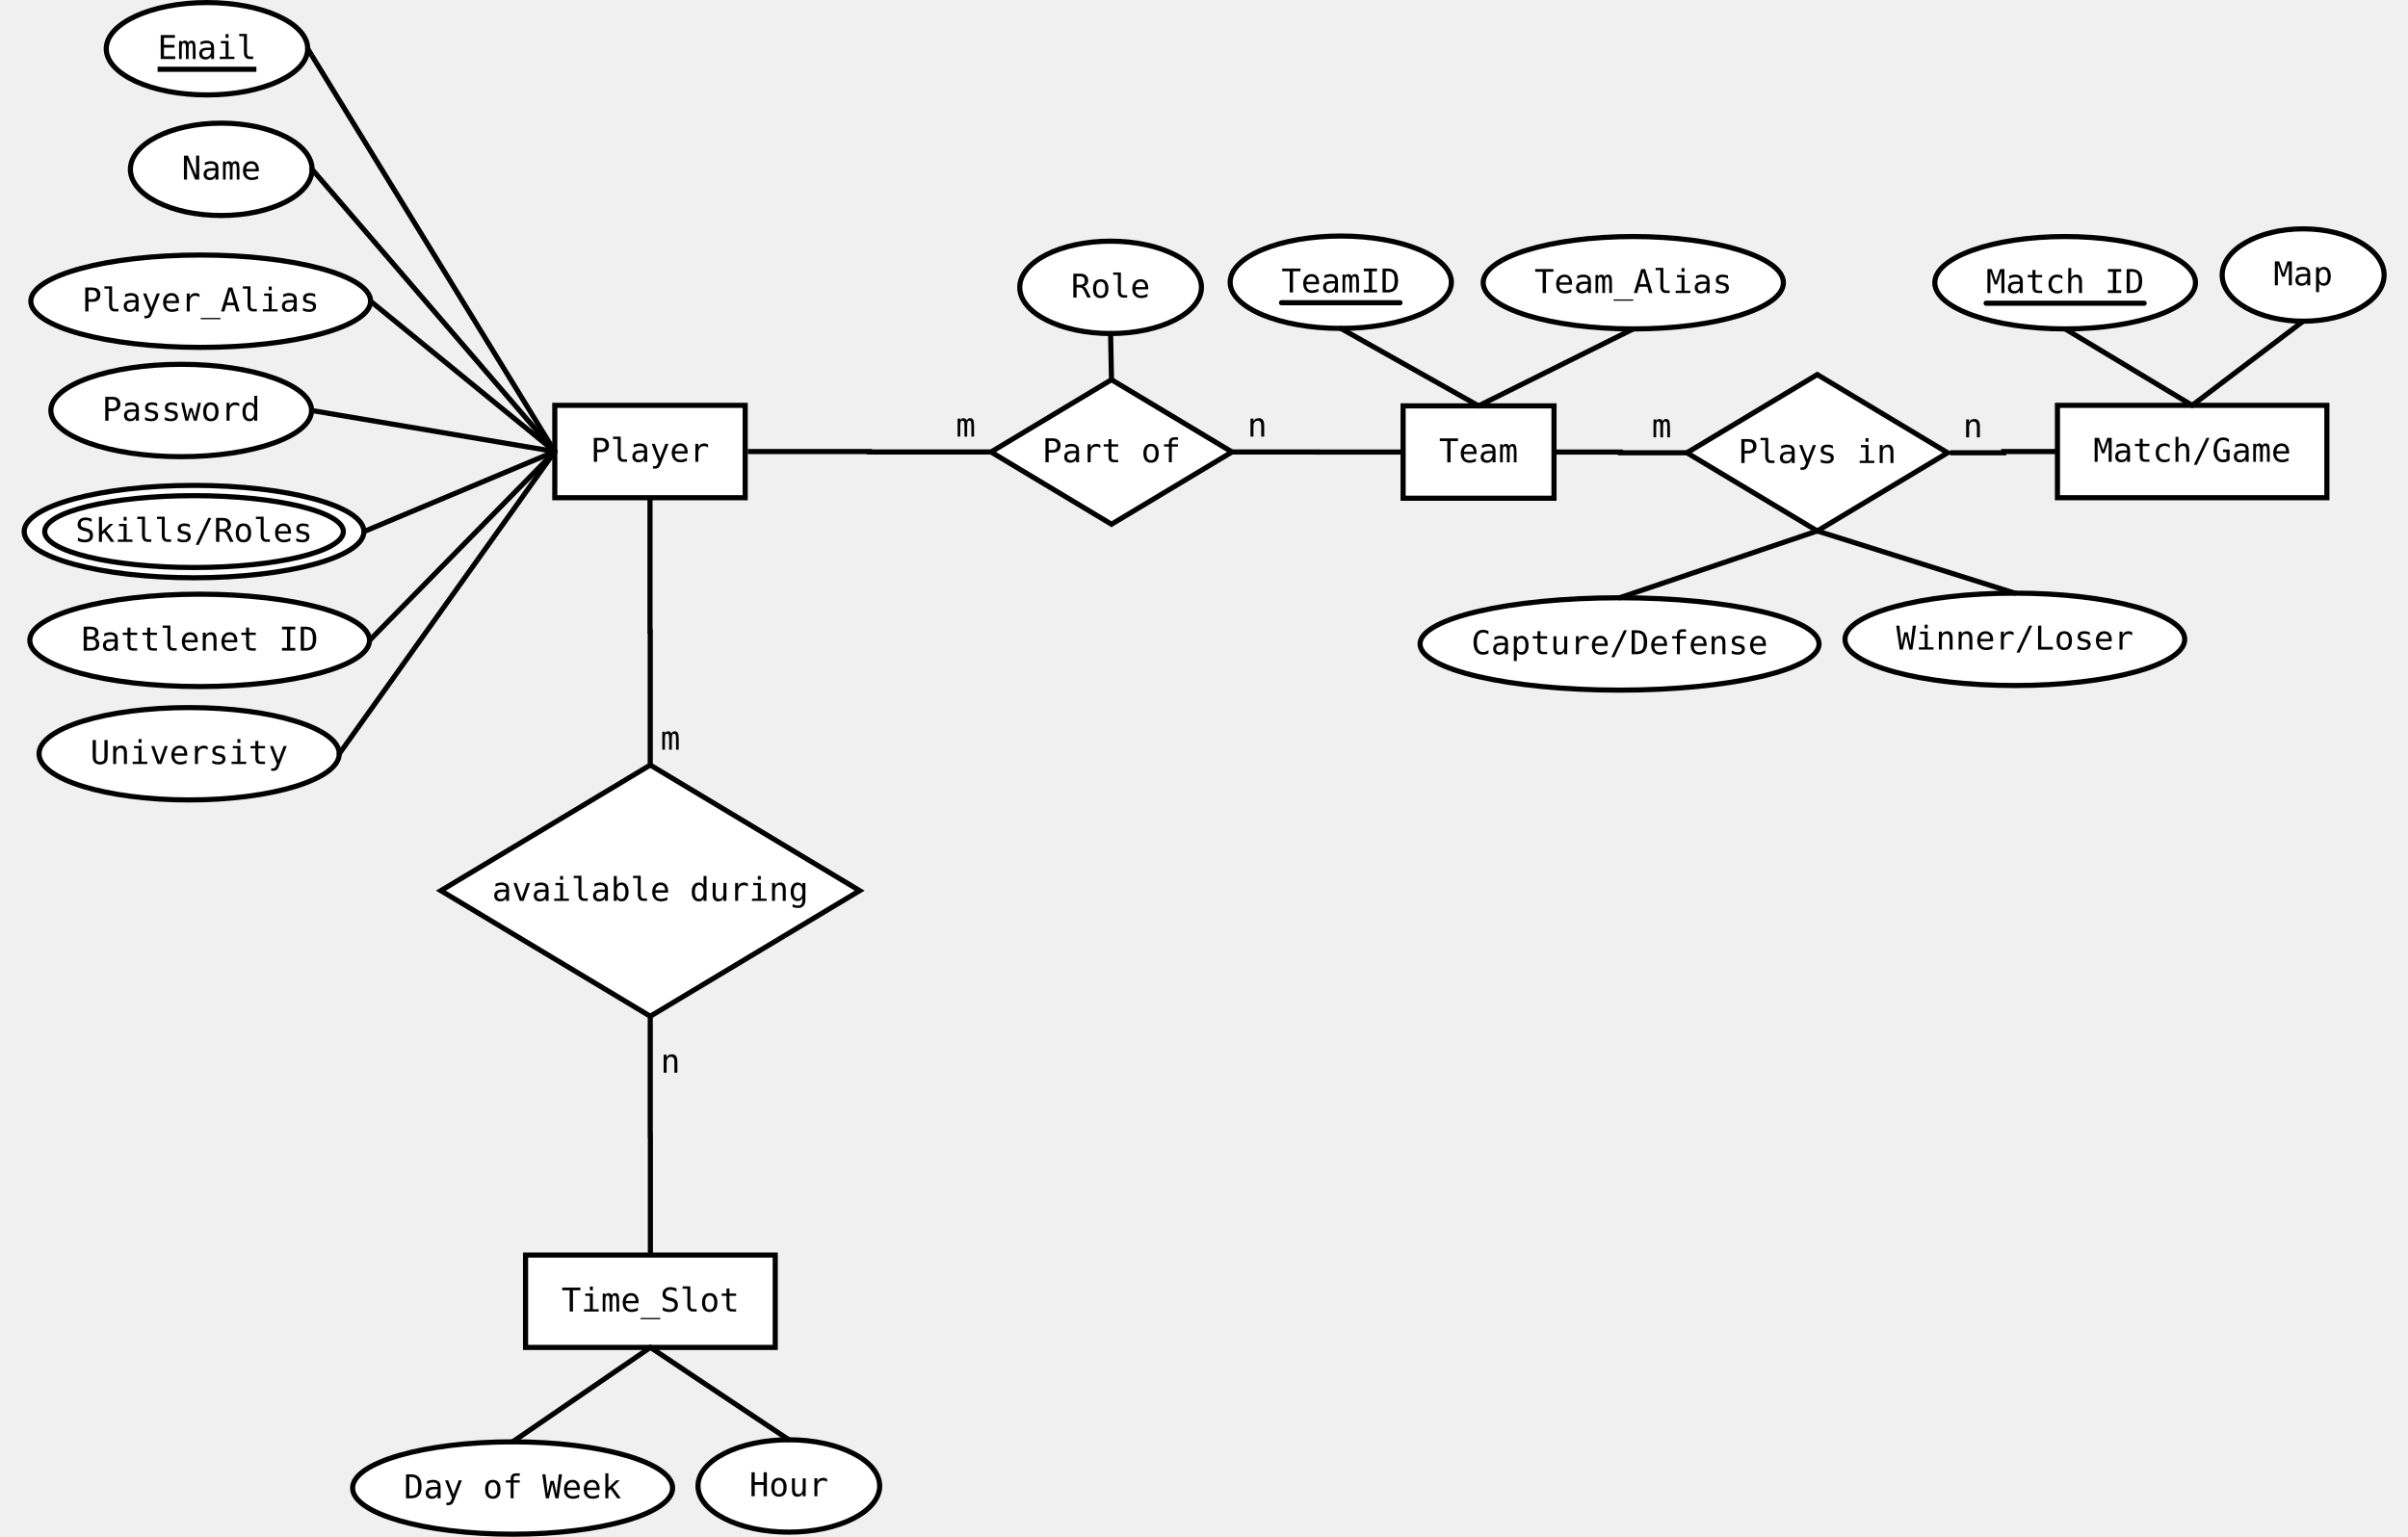
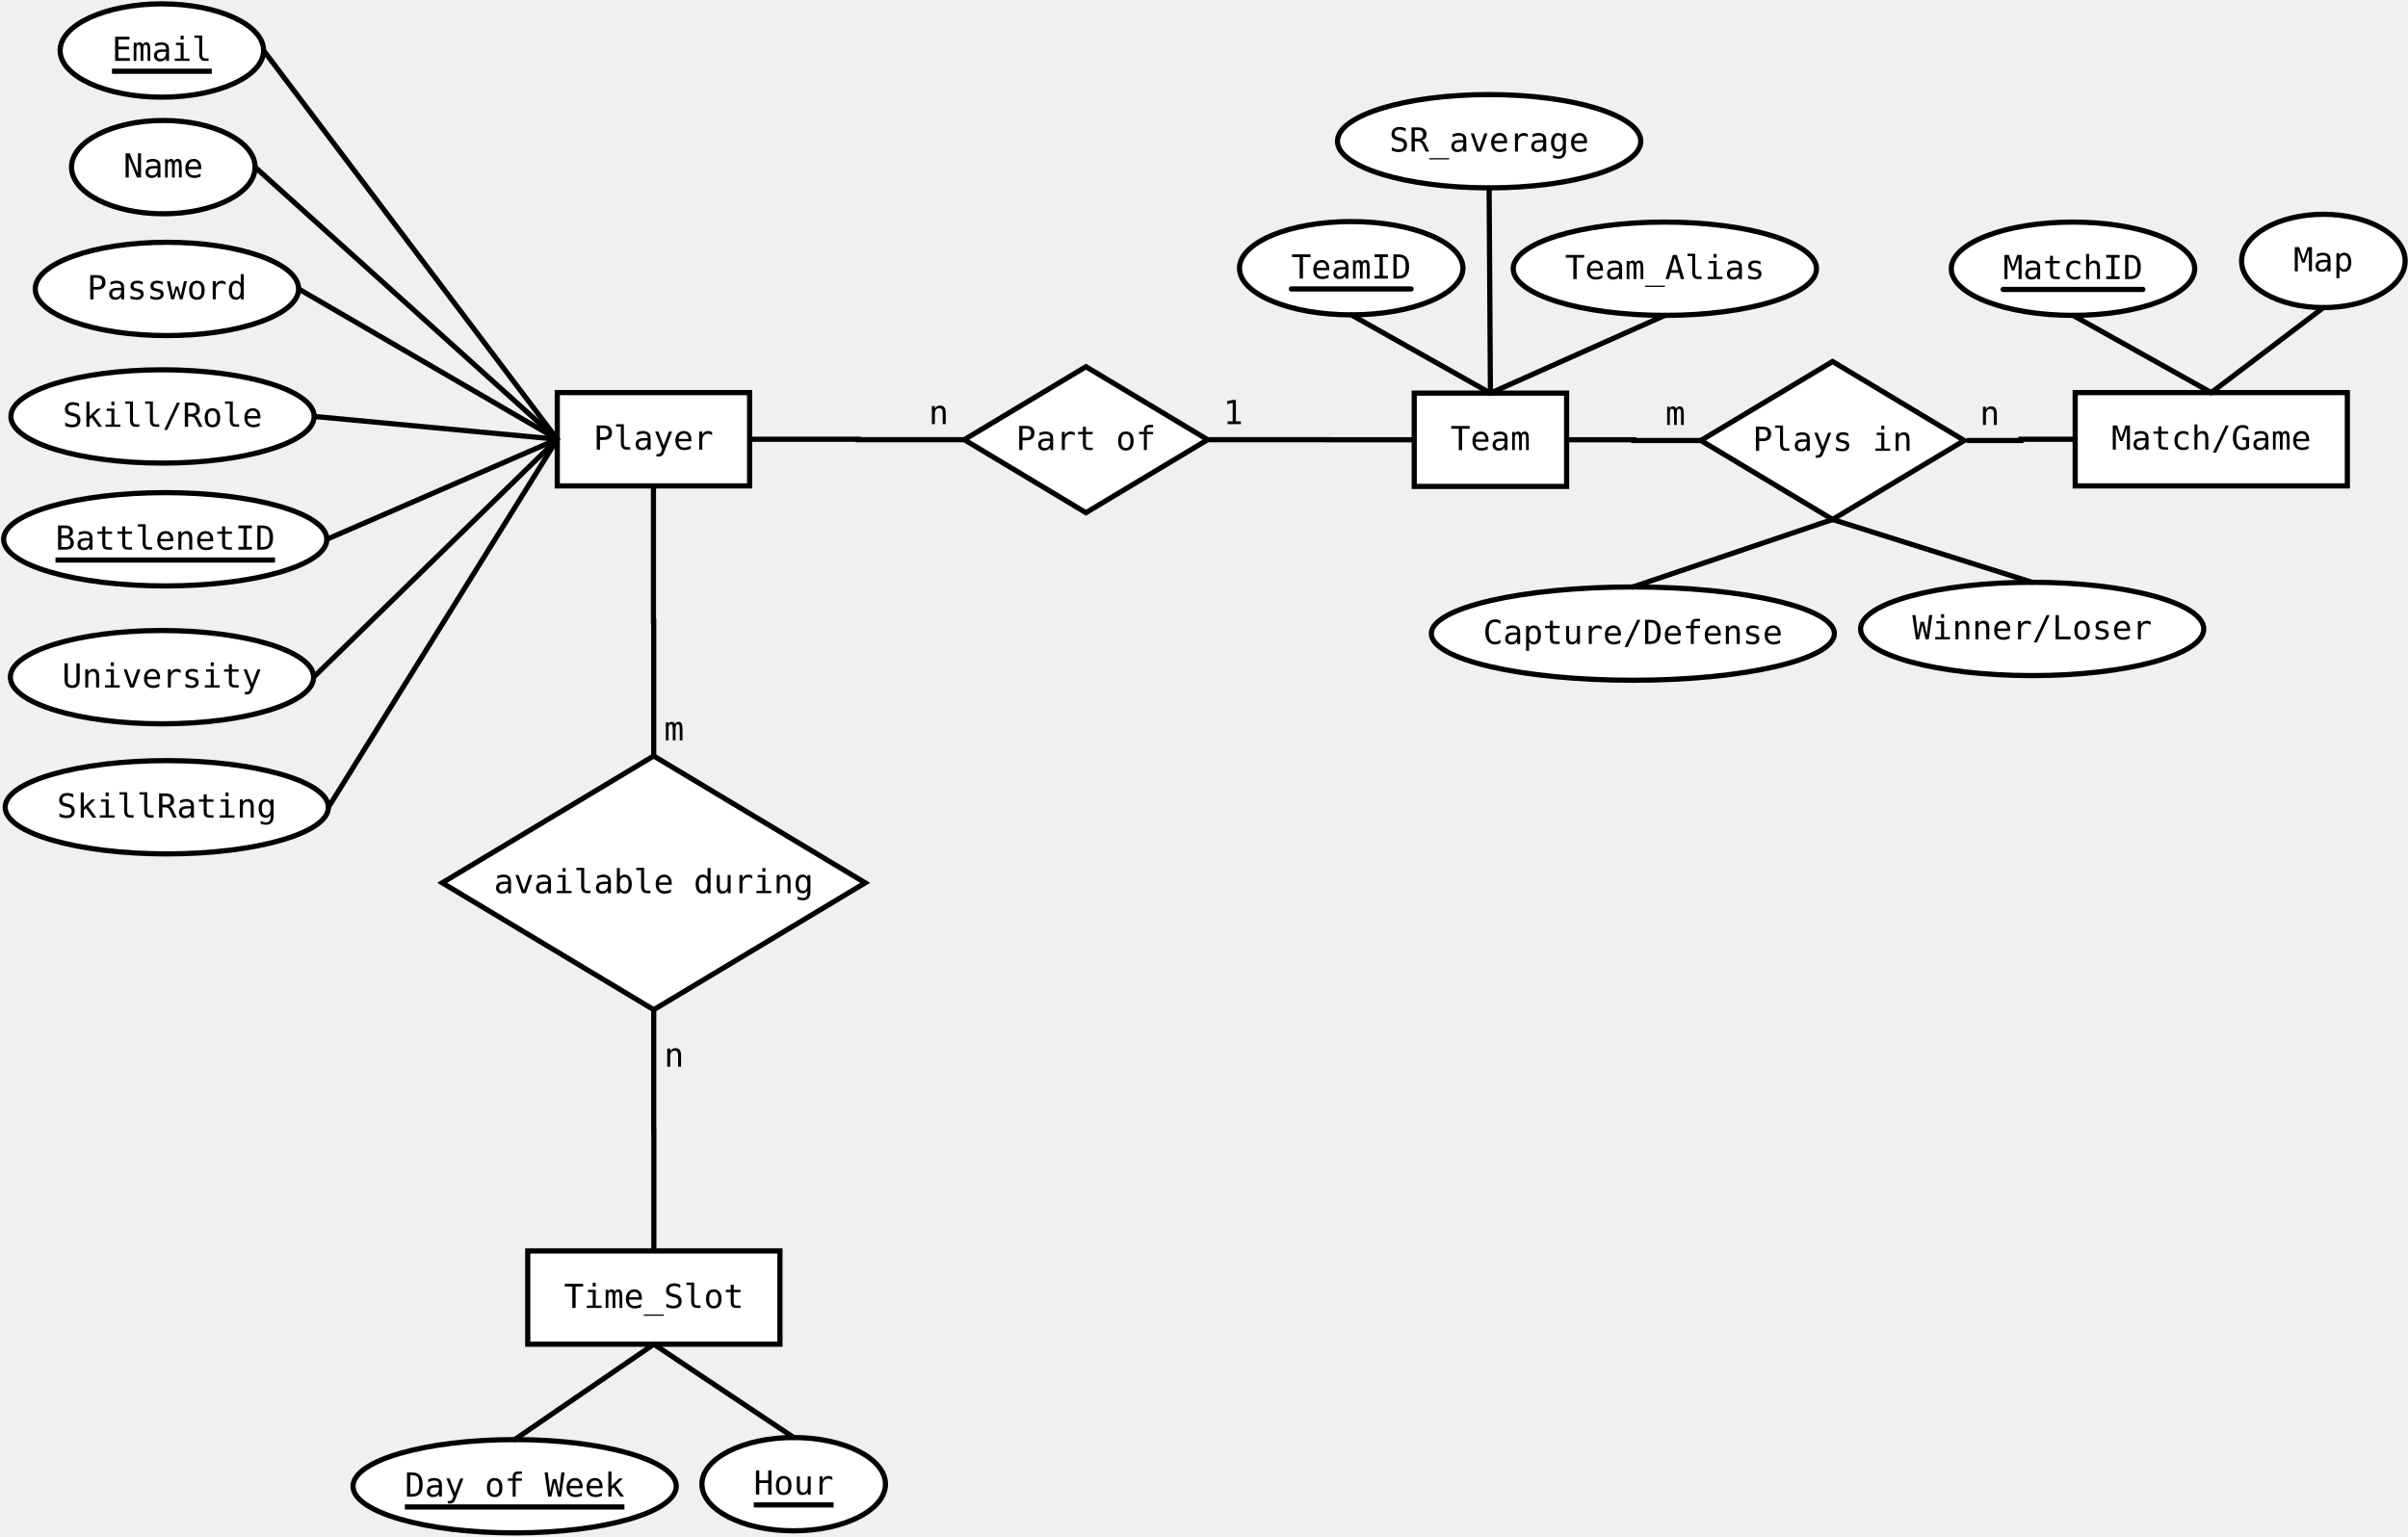
- <svg xmlns="http://www.w3.org/2000/svg" width="47cm" height="30cm" viewBox="101 57 922 599">
+ <svg xmlns="http://www.w3.org/2000/svg" width="47cm" height="30cm" viewBox="94 64 929 592">
  <g id="Background">
    <g>
      <rect style="fill: #ffffff; fill-opacity: 1; stroke-opacity: 1; stroke-width: 2; stroke: #000000" x="309" y="215" width="74.2" height="36" />
      <text font-size="12.8" style="fill: #000000; fill-opacity: 1; stroke: none;text-anchor:middle;font-family:monospace;font-style:normal;font-weight:normal" x="346.1" y="237">Player</text>
    </g>
    <g>
      <rect style="fill: #ffffff; fill-opacity: 1; stroke-opacity: 1; stroke-width: 2; stroke: #000000" x="639.6" y="215.2" width="58.8" height="36" />
      <text font-size="12.8" style="fill: #000000; fill-opacity: 1; stroke: none;text-anchor:middle;font-family:monospace;font-style:normal;font-weight:normal" x="669" y="237.2">Team</text>
    </g>
    <g>
      <rect style="fill: #ffffff; fill-opacity: 1; stroke-opacity: 1; stroke-width: 2; stroke: #000000" x="894.6" y="215" width="105" height="36" />
      <text font-size="12.8" style="fill: #000000; fill-opacity: 1; stroke: none;text-anchor:middle;font-family:monospace;font-style:normal;font-weight:normal" x="947.1" y="237">Match/Game</text>
    </g>
    <g>
      <rect style="fill: #ffffff; fill-opacity: 1; stroke-opacity: 1; stroke-width: 2; stroke: #000000" x="297.6" y="546.2" width="97.3" height="36" />
      <text font-size="12.8" style="fill: #000000; fill-opacity: 1; stroke: none;text-anchor:middle;font-family:monospace;font-style:normal;font-weight:normal" x="346.25" y="568.2">Time_Slot</text>
    </g>
    <g>
-       <polygon style="fill: #ffffff; fill-opacity: 1; stroke-opacity: 1; stroke-width: 2; stroke: #000000" fill-rule="evenodd" points="479,233.17 525.95,205 572.9,233.17 525.95,261.34 " />
-       <text font-size="12.8" style="fill: #000000; fill-opacity: 1; stroke: none;text-anchor:end;font-family:monospace;font-style:normal;font-weight:normal" x="473" y="227.17">m</text>
-       <text font-size="12.8" style="fill: #000000; fill-opacity: 1; stroke: none;text-anchor:start;font-family:monospace;font-style:normal;font-weight:normal" x="578.9" y="227.17">n</text>
-       <text font-size="12.8" style="fill: #000000; fill-opacity: 1; stroke: none;text-anchor:middle;font-family:monospace;font-style:normal;font-weight:normal" x="525.95" y="237.17">Part of</text>
+       <polygon style="fill: #ffffff; fill-opacity: 1; stroke-opacity: 1; stroke-width: 2; stroke: #000000" fill-rule="evenodd" points="466,233.17 512.95,205 559.9,233.17 512.95,261.34 " />
+       <text font-size="12.8" style="fill: #000000; fill-opacity: 1; stroke: none;text-anchor:end;font-family:monospace;font-style:normal;font-weight:normal" x="460" y="227.17">n</text>
+       <text font-size="12.8" style="fill: #000000; fill-opacity: 1; stroke: none;text-anchor:start;font-family:monospace;font-style:normal;font-weight:normal" x="565.9" y="227.17">1</text>
+       <text font-size="12.8" style="fill: #000000; fill-opacity: 1; stroke: none;text-anchor:middle;font-family:monospace;font-style:normal;font-weight:normal" x="512.95" y="237.17">Part of</text>
    </g>
    <g>
      <polygon style="fill: #ffffff; fill-opacity: 1; stroke-opacity: 1; stroke-width: 2; stroke: #000000" fill-rule="evenodd" points="264.6,404.16 346.2,355.2 427.8,404.16 346.2,453.12 " />
      <text font-size="12.8" style="fill: #000000; fill-opacity: 1; stroke: none;text-anchor:start;font-family:monospace;font-style:normal;font-weight:normal" x="350.2" y="349.2">m</text>
      <text font-size="12.8" style="fill: #000000; fill-opacity: 1; stroke: none;text-anchor:start;font-family:monospace;font-style:normal;font-weight:normal" x="350.2" y="475.12">n</text>
      <text font-size="12.8" style="fill: #000000; fill-opacity: 1; stroke: none;text-anchor:middle;font-family:monospace;font-style:normal;font-weight:normal" x="346.2" y="408.16">available during</text>
    </g>
    <polyline style="fill: none; stroke-opacity: 1; stroke-width: 2; stroke: #000000" points="346.1,251 346.1,303.1 346.2,303.1 346.2,355.2 " />
-     <polyline style="fill: none; stroke-opacity: 1; stroke-width: 2; stroke: #000000" points="384.209,233 431.605,233 431.605,233.17 479,233.17 " />
-     <polyline style="fill: none; stroke-opacity: 1; stroke-width: 2; stroke: #000000" points="572.9,233.17 606.25,233.17 606.25,233.2 639.6,233.2 " />
+     <polyline style="fill: none; stroke-opacity: 1; stroke-width: 2; stroke: #000000" points="384.209,233 425.105,233 425.105,233.17 466,233.17 " />
+     <polyline style="fill: none; stroke-opacity: 1; stroke-width: 2; stroke: #000000" points="559.9,233.17 606.25,233.17 606.25,233.2 639.6,233.2 " />
    <polyline style="fill: none; stroke-opacity: 1; stroke-width: 2; stroke: #000000" points="346.2,453.12 346.2,499.66 346.25,499.66 346.25,546.2 " />
    <g>
-       <ellipse style="fill: #ffffff; fill-opacity: 1; stroke: none" cx="179" cy="123" rx="35.4" ry="18" />
-       <ellipse style="fill: none; stroke-opacity: 1; stroke-width: 2; stroke: #000000" cx="179" cy="123" rx="35.4" ry="18" />
-       <text font-size="12.8" style="fill: #000000; fill-opacity: 1; stroke: none;text-anchor:middle;font-family:monospace;font-style:normal;font-weight:normal" x="179" y="127">Name</text>
+       <ellipse style="fill: #ffffff; fill-opacity: 1; stroke: none" cx="157" cy="128" rx="35.4" ry="18" />
+       <ellipse style="fill: none; stroke-opacity: 1; stroke-width: 2; stroke: #000000" cx="157" cy="128" rx="35.4" ry="18" />
+       <text font-size="12.8" style="fill: #000000; fill-opacity: 1; stroke: none;text-anchor:middle;font-family:monospace;font-style:normal;font-weight:normal" x="157" y="132">Name</text>
    </g>
    <g>
-       <ellipse style="fill: #ffffff; fill-opacity: 1; stroke: none" cx="173.45" cy="76" rx="39.25" ry="18" />
-       <ellipse style="fill: none; stroke-opacity: 1; stroke-width: 2; stroke: #000000" cx="173.45" cy="76" rx="39.25" ry="18" />
-       <text font-size="12.8" style="fill: #000000; fill-opacity: 1; stroke: none;text-anchor:middle;font-family:monospace;font-style:normal;font-weight:normal" x="173.45" y="80">Email</text>
-       <line style="fill: none; stroke-opacity: 1; stroke-width: 2; stroke: #000000" x1="154.2" y1="84" x2="192.7" y2="84" />
+       <ellipse style="fill: #ffffff; fill-opacity: 1; stroke: none" cx="156.45" cy="83" rx="39.25" ry="18" />
+       <ellipse style="fill: none; stroke-opacity: 1; stroke-width: 2; stroke: #000000" cx="156.45" cy="83" rx="39.25" ry="18" />
+       <text font-size="12.8" style="fill: #000000; fill-opacity: 1; stroke: none;text-anchor:middle;font-family:monospace;font-style:normal;font-weight:normal" x="156.45" y="87">Email</text>
+       <line style="fill: none; stroke-opacity: 1; stroke-width: 2; stroke: #000000" x1="137.2" y1="91" x2="175.7" y2="91" />
    </g>
    <g>
-       <ellipse style="fill: #ffffff; fill-opacity: 1; stroke: none" cx="171" cy="174.4" rx="66.2" ry="18" />
-       <ellipse style="fill: none; stroke-opacity: 1; stroke-width: 2; stroke: #000000" cx="171" cy="174.4" rx="66.2" ry="18" />
-       <text font-size="12.8" style="fill: #000000; fill-opacity: 1; stroke: none;text-anchor:middle;font-family:monospace;font-style:normal;font-weight:normal" x="171" y="178.4">Player_Alias</text>
+       <ellipse style="fill: #ffffff; fill-opacity: 1; stroke: none" cx="157.75" cy="271.6" rx="62.35" ry="18" />
+       <ellipse style="fill: none; stroke-opacity: 1; stroke-width: 2; stroke: #000000" cx="157.75" cy="271.6" rx="62.35" ry="18" />
+       <text font-size="12.8" style="fill: #000000; fill-opacity: 1; stroke: none;text-anchor:middle;font-family:monospace;font-style:normal;font-weight:normal" x="157.75" y="275.6">BattlenetID</text>
+       <line style="fill: none; stroke-opacity: 1; stroke-width: 2; stroke: #000000" x1="115.4" y1="279.6" x2="200.1" y2="279.6" />
    </g>
    <g>
-       <ellipse style="fill: #ffffff; fill-opacity: 1; stroke: none" cx="170.6" cy="306.6" rx="66.2" ry="18" />
-       <ellipse style="fill: none; stroke-opacity: 1; stroke-width: 2; stroke: #000000" cx="170.6" cy="306.6" rx="66.2" ry="18" />
-       <text font-size="12.8" style="fill: #000000; fill-opacity: 1; stroke: none;text-anchor:middle;font-family:monospace;font-style:normal;font-weight:normal" x="170.6" y="310.6">Battlenet ID</text>
+       <ellipse style="fill: #ffffff; fill-opacity: 1; stroke: none" cx="156.5" cy="324.8" rx="58.5" ry="18" />
+       <ellipse style="fill: none; stroke-opacity: 1; stroke-width: 2; stroke: #000000" cx="156.5" cy="324.8" rx="58.5" ry="18" />
+       <text font-size="12.8" style="fill: #000000; fill-opacity: 1; stroke: none;text-anchor:middle;font-family:monospace;font-style:normal;font-weight:normal" x="156.5" y="328.8">University</text>
    </g>
    <g>
-       <ellipse style="fill: #ffffff; fill-opacity: 1; stroke: none" cx="166.5" cy="350.8" rx="58.5" ry="18" />
-       <ellipse style="fill: none; stroke-opacity: 1; stroke-width: 2; stroke: #000000" cx="166.5" cy="350.8" rx="58.5" ry="18" />
-       <text font-size="12.8" style="fill: #000000; fill-opacity: 1; stroke: none;text-anchor:middle;font-family:monospace;font-style:normal;font-weight:normal" x="166.5" y="354.8">University</text>
+       <ellipse style="fill: #ffffff; fill-opacity: 1; stroke: none" cx="158.4" cy="175" rx="50.8" ry="18" />
+       <ellipse style="fill: none; stroke-opacity: 1; stroke-width: 2; stroke: #000000" cx="158.4" cy="175" rx="50.8" ry="18" />
+       <text font-size="12.8" style="fill: #000000; fill-opacity: 1; stroke: none;text-anchor:middle;font-family:monospace;font-style:normal;font-weight:normal" x="158.4" y="179">Password</text>
    </g>
    <g>
-       <ellipse style="fill: #ffffff; fill-opacity: 1; stroke: none" cx="163.4" cy="217" rx="50.8" ry="18" />
-       <ellipse style="fill: none; stroke-opacity: 1; stroke-width: 2; stroke: #000000" cx="163.4" cy="217" rx="50.8" ry="18" />
-       <text font-size="12.8" style="fill: #000000; fill-opacity: 1; stroke: none;text-anchor:middle;font-family:monospace;font-style:normal;font-weight:normal" x="163.4" y="221">Password</text>
+       <ellipse style="fill: #ffffff; fill-opacity: 1; stroke: none" cx="156.7" cy="224.2" rx="58.5" ry="18" />
+       <ellipse style="fill: none; stroke-opacity: 1; stroke-width: 2; stroke: #000000" cx="156.7" cy="224.2" rx="58.5" ry="18" />
+       <text font-size="12.8" style="fill: #000000; fill-opacity: 1; stroke: none;text-anchor:middle;font-family:monospace;font-style:normal;font-weight:normal" x="156.7" y="228.2">Skill/Role</text>
    </g>
-     <g>
-       <ellipse style="fill: #ffffff; fill-opacity: 1; stroke: none" cx="168.4" cy="264.2" rx="66.2" ry="18" />
-       <ellipse style="fill: none; stroke-opacity: 1; stroke-width: 2; stroke: #000000" cx="168.4" cy="264.2" rx="66.2" ry="18" />
-       <ellipse style="fill: none; stroke-opacity: 1; stroke-width: 2; stroke: #000000" cx="168.4" cy="264.2" rx="58.2" ry="14" />
-       <text font-size="12.8" style="fill: #000000; fill-opacity: 1; stroke: none;text-anchor:middle;font-family:monospace;font-style:normal;font-weight:normal" x="168.4" y="268.2">Skills/Roles</text>
-     </g>
-     <line style="fill: none; stroke-opacity: 1; stroke-width: 2; stroke: #000000" x1="309" y1="233" x2="234.6" y2="264.2" />
-     <line style="fill: none; stroke-opacity: 1; stroke-width: 2; stroke: #000000" x1="309" y1="233" x2="214.2" y2="217" />
-     <line style="fill: none; stroke-opacity: 1; stroke-width: 2; stroke-linecap: round; stroke: #000000" x1="309" y1="233" x2="237.2" y2="174.4" />
-     <line style="fill: none; stroke-opacity: 1; stroke-width: 2; stroke-linecap: round; stroke: #000000" x1="309" y1="233" x2="212.7" y2="76" />
-     <line style="fill: none; stroke-opacity: 1; stroke-width: 2; stroke-linecap: round; stroke: #000000" x1="309" y1="233" x2="214.4" y2="123" />
-     <line style="fill: none; stroke-opacity: 1; stroke-width: 2; stroke-linecap: round; stroke: #000000" x1="309" y1="233" x2="236.8" y2="306.6" />
-     <line style="fill: none; stroke-opacity: 1; stroke-width: 2; stroke-linecap: round; stroke: #000000" x1="309" y1="233" x2="225" y2="350.8" />
-     <g>
-       <ellipse style="fill: #ffffff; fill-opacity: 1; stroke: none" cx="525.6" cy="169" rx="35.4" ry="18" />
-       <ellipse style="fill: none; stroke-opacity: 1; stroke-width: 2; stroke-linecap: round; stroke: #000000" cx="525.6" cy="169" rx="35.4" ry="18" />
-       <text font-size="12.8" style="fill: #000000; fill-opacity: 1; stroke: none;text-anchor:middle;font-family:monospace;font-style:normal;font-weight:normal" x="525.6" y="173">Role</text>
-     </g>
-     <line style="fill: none; stroke-opacity: 1; stroke-width: 2; stroke-linecap: round; stroke: #000000" x1="525.6" y1="187" x2="525.95" y2="205" />
+     <line style="fill: none; stroke-opacity: 1; stroke-width: 2; stroke: #000000" x1="309" y1="233" x2="215.2" y2="224.2" />
+     <line style="fill: none; stroke-opacity: 1; stroke-width: 2; stroke: #000000" x1="309" y1="233" x2="209.2" y2="175" />
+     <line style="fill: none; stroke-opacity: 1; stroke-width: 2; stroke-linecap: round; stroke: #000000" x1="309" y1="233" x2="195.7" y2="83" />
+     <line style="fill: none; stroke-opacity: 1; stroke-width: 2; stroke-linecap: round; stroke: #000000" x1="309" y1="233" x2="192.4" y2="128" />
+     <line style="fill: none; stroke-opacity: 1; stroke-width: 2; stroke-linecap: round; stroke: #000000" x1="309" y1="233" x2="220.1" y2="271.6" />
+     <line style="fill: none; stroke-opacity: 1; stroke-width: 2; stroke-linecap: round; stroke: #000000" x1="309" y1="233" x2="215" y2="324.8" />
    <g>
      <ellipse style="fill: #ffffff; fill-opacity: 1; stroke: none" cx="615.3" cy="167" rx="43.1" ry="18" />
      <ellipse style="fill: none; stroke-opacity: 1; stroke-width: 2; stroke-linecap: round; stroke: #000000" cx="615.3" cy="167" rx="43.1" ry="18" />
      <text font-size="12.8" style="fill: #000000; fill-opacity: 1; stroke: none;text-anchor:middle;font-family:monospace;font-style:normal;font-weight:normal" x="615.3" y="171">TeamID</text>
      <line style="fill: none; stroke-opacity: 1; stroke-width: 2; stroke-linecap: round; stroke: #000000" x1="592.2" y1="175" x2="638.4" y2="175" />
    </g>
    <g>
-       <ellipse style="fill: #ffffff; fill-opacity: 1; stroke: none" cx="729.3" cy="167.2" rx="58.5" ry="18" />
-       <ellipse style="fill: none; stroke-opacity: 1; stroke-width: 2; stroke-linecap: round; stroke: #000000" cx="729.3" cy="167.2" rx="58.5" ry="18" />
-       <text font-size="12.8" style="fill: #000000; fill-opacity: 1; stroke: none;text-anchor:middle;font-family:monospace;font-style:normal;font-weight:normal" x="729.3" y="171.2">Team_Alias</text>
+       <ellipse style="fill: #ffffff; fill-opacity: 1; stroke: none" cx="736.3" cy="167.2" rx="58.5" ry="18" />
+       <ellipse style="fill: none; stroke-opacity: 1; stroke-width: 2; stroke-linecap: round; stroke: #000000" cx="736.3" cy="167.2" rx="58.5" ry="18" />
+       <text font-size="12.8" style="fill: #000000; fill-opacity: 1; stroke: none;text-anchor:middle;font-family:monospace;font-style:normal;font-weight:normal" x="736.3" y="171.2">Team_Alias</text>
    </g>
    <line style="fill: none; stroke-opacity: 1; stroke-width: 2; stroke-linecap: round; stroke: #000000" x1="615.3" y1="185" x2="669" y2="215.2" />
-     <line style="fill: none; stroke-opacity: 1; stroke-width: 2; stroke-linecap: round; stroke: #000000" x1="729.3" y1="185.2" x2="669" y2="215.2" />
+     <line style="fill: none; stroke-opacity: 1; stroke-width: 2; stroke-linecap: round; stroke: #000000" x1="736.3" y1="185.2" x2="669" y2="215.2" />
    <g>
      <polygon style="fill: #ffffff; fill-opacity: 1; stroke-opacity: 1; stroke-width: 2; stroke-linecap: round; stroke: #000000" fill-rule="evenodd" points="750.202,233.48 801.002,203 851.802,233.48 801.002,263.96 " />
      <text font-size="12.8" style="fill: #000000; fill-opacity: 1; stroke: none;text-anchor:end;font-family:monospace;font-style:normal;font-weight:normal" x="744.202" y="227.48">m</text>
      <text font-size="12.8" style="fill: #000000; fill-opacity: 1; stroke: none;text-anchor:start;font-family:monospace;font-style:normal;font-weight:normal" x="857.802" y="227.48">n</text>
      <text font-size="12.8" style="fill: #000000; fill-opacity: 1; stroke: none;text-anchor:middle;font-family:monospace;font-style:normal;font-weight:normal" x="801.002" y="237.48">Plays in</text>
    </g>
    <polyline style="fill: none; stroke-opacity: 1; stroke-width: 2; stroke: #000000" points="698.4,233.2 724.301,233.2 724.301,233.48 750.202,233.48 " />
    <polyline style="fill: none; stroke-opacity: 1; stroke-width: 2; stroke: #000000" points="852.75,233.48 873.675,233.48 873.675,233 894.6,233 " />
    <g>
      <ellipse style="fill: #ffffff; fill-opacity: 1; stroke: none" cx="292.552" cy="637" rx="62.35" ry="18" />
      <ellipse style="fill: none; stroke-opacity: 1; stroke-width: 2; stroke: #000000" cx="292.552" cy="637" rx="62.35" ry="18" />
      <text font-size="12.8" style="fill: #000000; fill-opacity: 1; stroke: none;text-anchor:middle;font-family:monospace;font-style:normal;font-weight:normal" x="292.552" y="641">Day of Week</text>
+       <line style="fill: none; stroke-opacity: 1; stroke-width: 2; stroke: #000000" x1="250.202" y1="645" x2="334.902" y2="645" />
    </g>
    <g>
      <ellipse style="fill: #ffffff; fill-opacity: 1; stroke: none" cx="400.202" cy="636.2" rx="35.4" ry="18" />
      <ellipse style="fill: none; stroke-opacity: 1; stroke-width: 2; stroke: #000000" cx="400.202" cy="636.2" rx="35.4" ry="18" />
      <text font-size="12.8" style="fill: #000000; fill-opacity: 1; stroke: none;text-anchor:middle;font-family:monospace;font-style:normal;font-weight:normal" x="400.202" y="640.2">Hour</text>
+       <line style="fill: none; stroke-opacity: 1; stroke-width: 2; stroke: #000000" x1="384.802" y1="644.2" x2="415.602" y2="644.2" />
    </g>
    <line style="fill: none; stroke-opacity: 1; stroke-width: 2; stroke-linecap: round; stroke: #000000" x1="346.25" y1="582.2" x2="292.552" y2="619" />
    <line style="fill: none; stroke-opacity: 1; stroke-width: 2; stroke-linecap: round; stroke: #000000" x1="346.25" y1="582.2" x2="400.202" y2="618.2" />
    <g>
      <ellipse style="fill: #ffffff; fill-opacity: 1; stroke: none" cx="723.952" cy="308" rx="77.75" ry="18" />
      <ellipse style="fill: none; stroke-opacity: 1; stroke-width: 2; stroke-linecap: round; stroke: #000000" cx="723.952" cy="308" rx="77.75" ry="18" />
      <text font-size="12.8" style="fill: #000000; fill-opacity: 1; stroke: none;text-anchor:middle;font-family:monospace;font-style:normal;font-weight:normal" x="723.952" y="312">Capture/Defense</text>
    </g>
    <g>
      <ellipse style="fill: #ffffff; fill-opacity: 1; stroke: none" cx="878.002" cy="306.2" rx="66.2" ry="18" />
      <ellipse style="fill: none; stroke-opacity: 1; stroke-width: 2; stroke-linecap: round; stroke: #000000" cx="878.002" cy="306.2" rx="66.2" ry="18" />
      <text font-size="12.8" style="fill: #000000; fill-opacity: 1; stroke: none;text-anchor:middle;font-family:monospace;font-style:normal;font-weight:normal" x="878.002" y="310.2">Winner/Loser</text>
    </g>
    <g>
-       <ellipse style="fill: #ffffff; fill-opacity: 1; stroke: none" cx="897.602" cy="167.2" rx="50.8" ry="18" />
-       <ellipse style="fill: none; stroke-opacity: 1; stroke-width: 2; stroke-linecap: round; stroke: #000000" cx="897.602" cy="167.2" rx="50.8" ry="18" />
-       <text font-size="12.8" style="fill: #000000; fill-opacity: 1; stroke: none;text-anchor:middle;font-family:monospace;font-style:normal;font-weight:normal" x="897.602" y="171.2">Match ID</text>
-       <line style="fill: none; stroke-opacity: 1; stroke-width: 2; stroke-linecap: round; stroke: #000000" x1="866.802" y1="175.2" x2="928.402" y2="175.2" />
+       <ellipse style="fill: #ffffff; fill-opacity: 1; stroke: none" cx="893.752" cy="167.2" rx="46.95" ry="18" />
+       <ellipse style="fill: none; stroke-opacity: 1; stroke-width: 2; stroke-linecap: round; stroke: #000000" cx="893.752" cy="167.2" rx="46.95" ry="18" />
+       <text font-size="12.8" style="fill: #000000; fill-opacity: 1; stroke: none;text-anchor:middle;font-family:monospace;font-style:normal;font-weight:normal" x="893.752" y="171.2">MatchID</text>
+       <line style="fill: none; stroke-opacity: 1; stroke-width: 2; stroke-linecap: round; stroke: #000000" x1="866.802" y1="175.2" x2="920.702" y2="175.2" />
    </g>
    <g>
      <ellipse style="fill: #ffffff; fill-opacity: 1; stroke: none" cx="990.352" cy="164.2" rx="31.55" ry="18" />
      <ellipse style="fill: none; stroke-opacity: 1; stroke-width: 2; stroke-linecap: round; stroke: #000000" cx="990.352" cy="164.2" rx="31.55" ry="18" />
      <text font-size="12.8" style="fill: #000000; fill-opacity: 1; stroke: none;text-anchor:middle;font-family:monospace;font-style:normal;font-weight:normal" x="990.352" y="168.2">Map</text>
    </g>
-     <line style="fill: none; stroke-opacity: 1; stroke-width: 2; stroke-linecap: round; stroke: #000000" x1="897.602" y1="185.2" x2="947.1" y2="215" />
+     <line style="fill: none; stroke-opacity: 1; stroke-width: 2; stroke-linecap: round; stroke: #000000" x1="893.752" y1="185.2" x2="947.1" y2="215" />
    <line style="fill: none; stroke-opacity: 1; stroke-width: 2; stroke-linecap: round; stroke: #000000" x1="990.352" y1="182.2" x2="947.1" y2="215" />
    <line style="fill: none; stroke-opacity: 1; stroke-width: 2; stroke-linecap: round; stroke: #000000" x1="723.952" y1="290" x2="801.002" y2="263.96" />
    <line style="fill: none; stroke-opacity: 1; stroke-width: 2; stroke-linecap: round; stroke: #000000" x1="878.002" y1="288.2" x2="801.002" y2="263.96" />
+     <g>
+       <ellipse style="fill: #ffffff; fill-opacity: 1; stroke: none" cx="668.5" cy="118" rx="58.5" ry="18" />
+       <ellipse style="fill: none; stroke-opacity: 1; stroke-width: 2; stroke-linecap: round; stroke: #000000" cx="668.5" cy="118" rx="58.5" ry="18" />
+       <text font-size="12.8" style="fill: #000000; fill-opacity: 1; stroke: none;text-anchor:middle;font-family:monospace;font-style:normal;font-weight:normal" x="668.5" y="122">SR_average</text>
+     </g>
+     <line style="fill: none; stroke-opacity: 1; stroke-width: 2; stroke-linecap: round; stroke: #000000" x1="668.5" y1="136" x2="669" y2="215.2" />
+     <g>
+       <ellipse style="fill: #ffffff; fill-opacity: 1; stroke: none" cx="158.35" cy="375" rx="62.35" ry="18" />
+       <ellipse style="fill: none; stroke-opacity: 1; stroke-width: 2; stroke-linecap: round; stroke: #000000" cx="158.35" cy="375" rx="62.35" ry="18" />
+       <text font-size="12.8" style="fill: #000000; fill-opacity: 1; stroke: none;text-anchor:middle;font-family:monospace;font-style:normal;font-weight:normal" x="158.35" y="379">SkillRating</text>
+     </g>
+     <line style="fill: none; stroke-opacity: 1; stroke-width: 2; stroke-linecap: round; stroke: #000000" x1="220.7" y1="375" x2="309" y2="233" />
  </g>
</svg>
